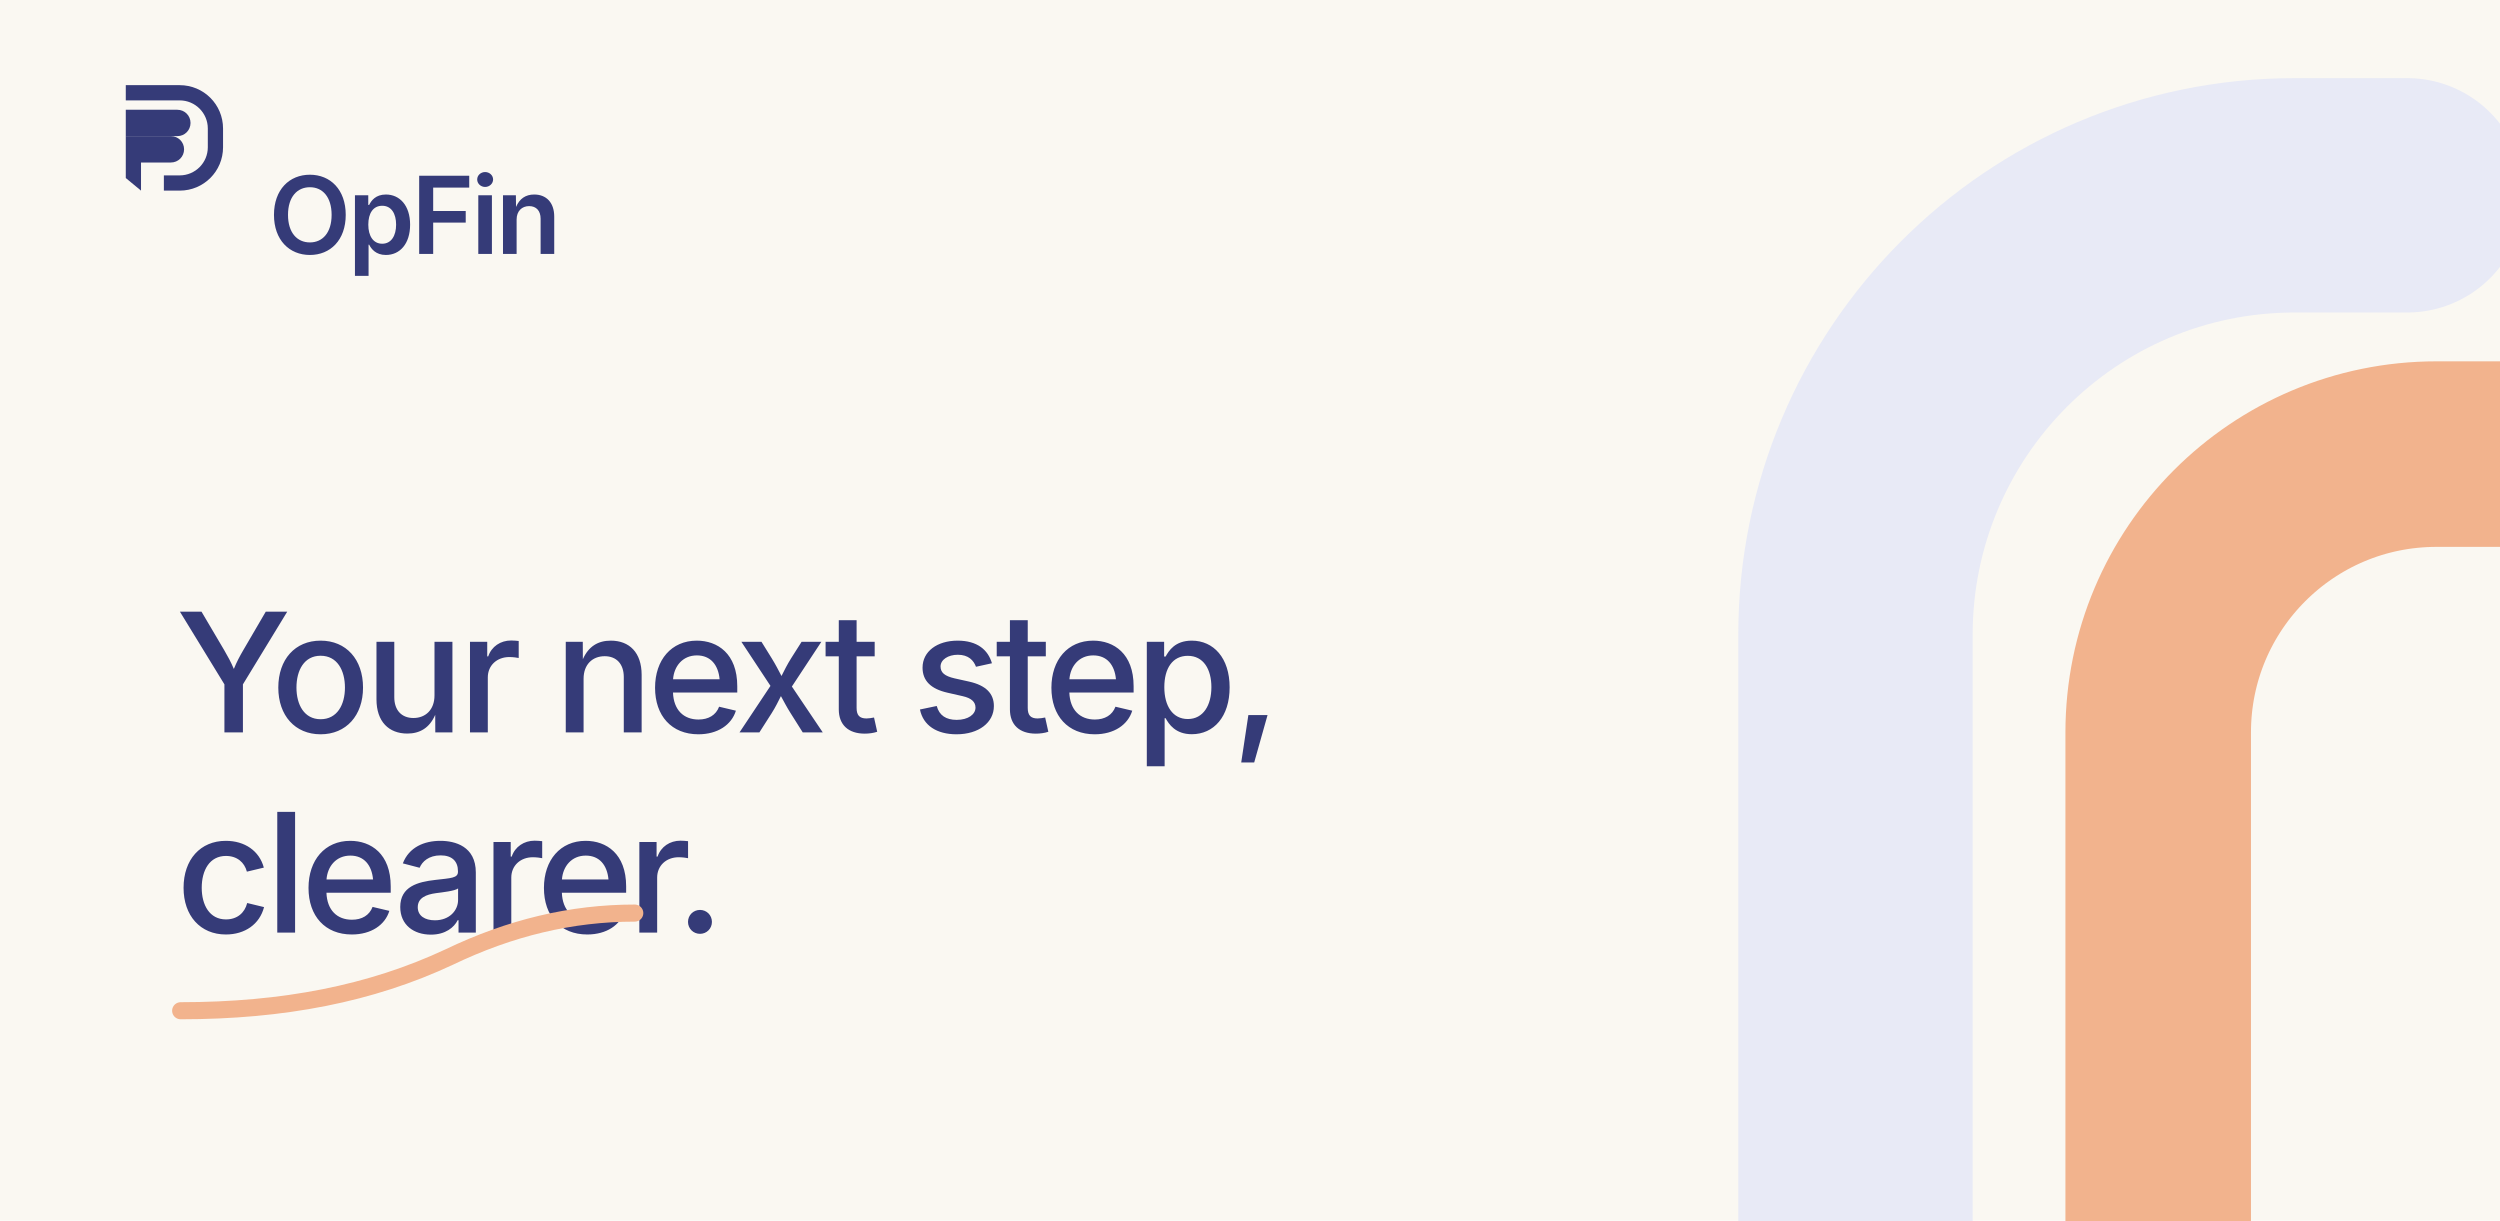
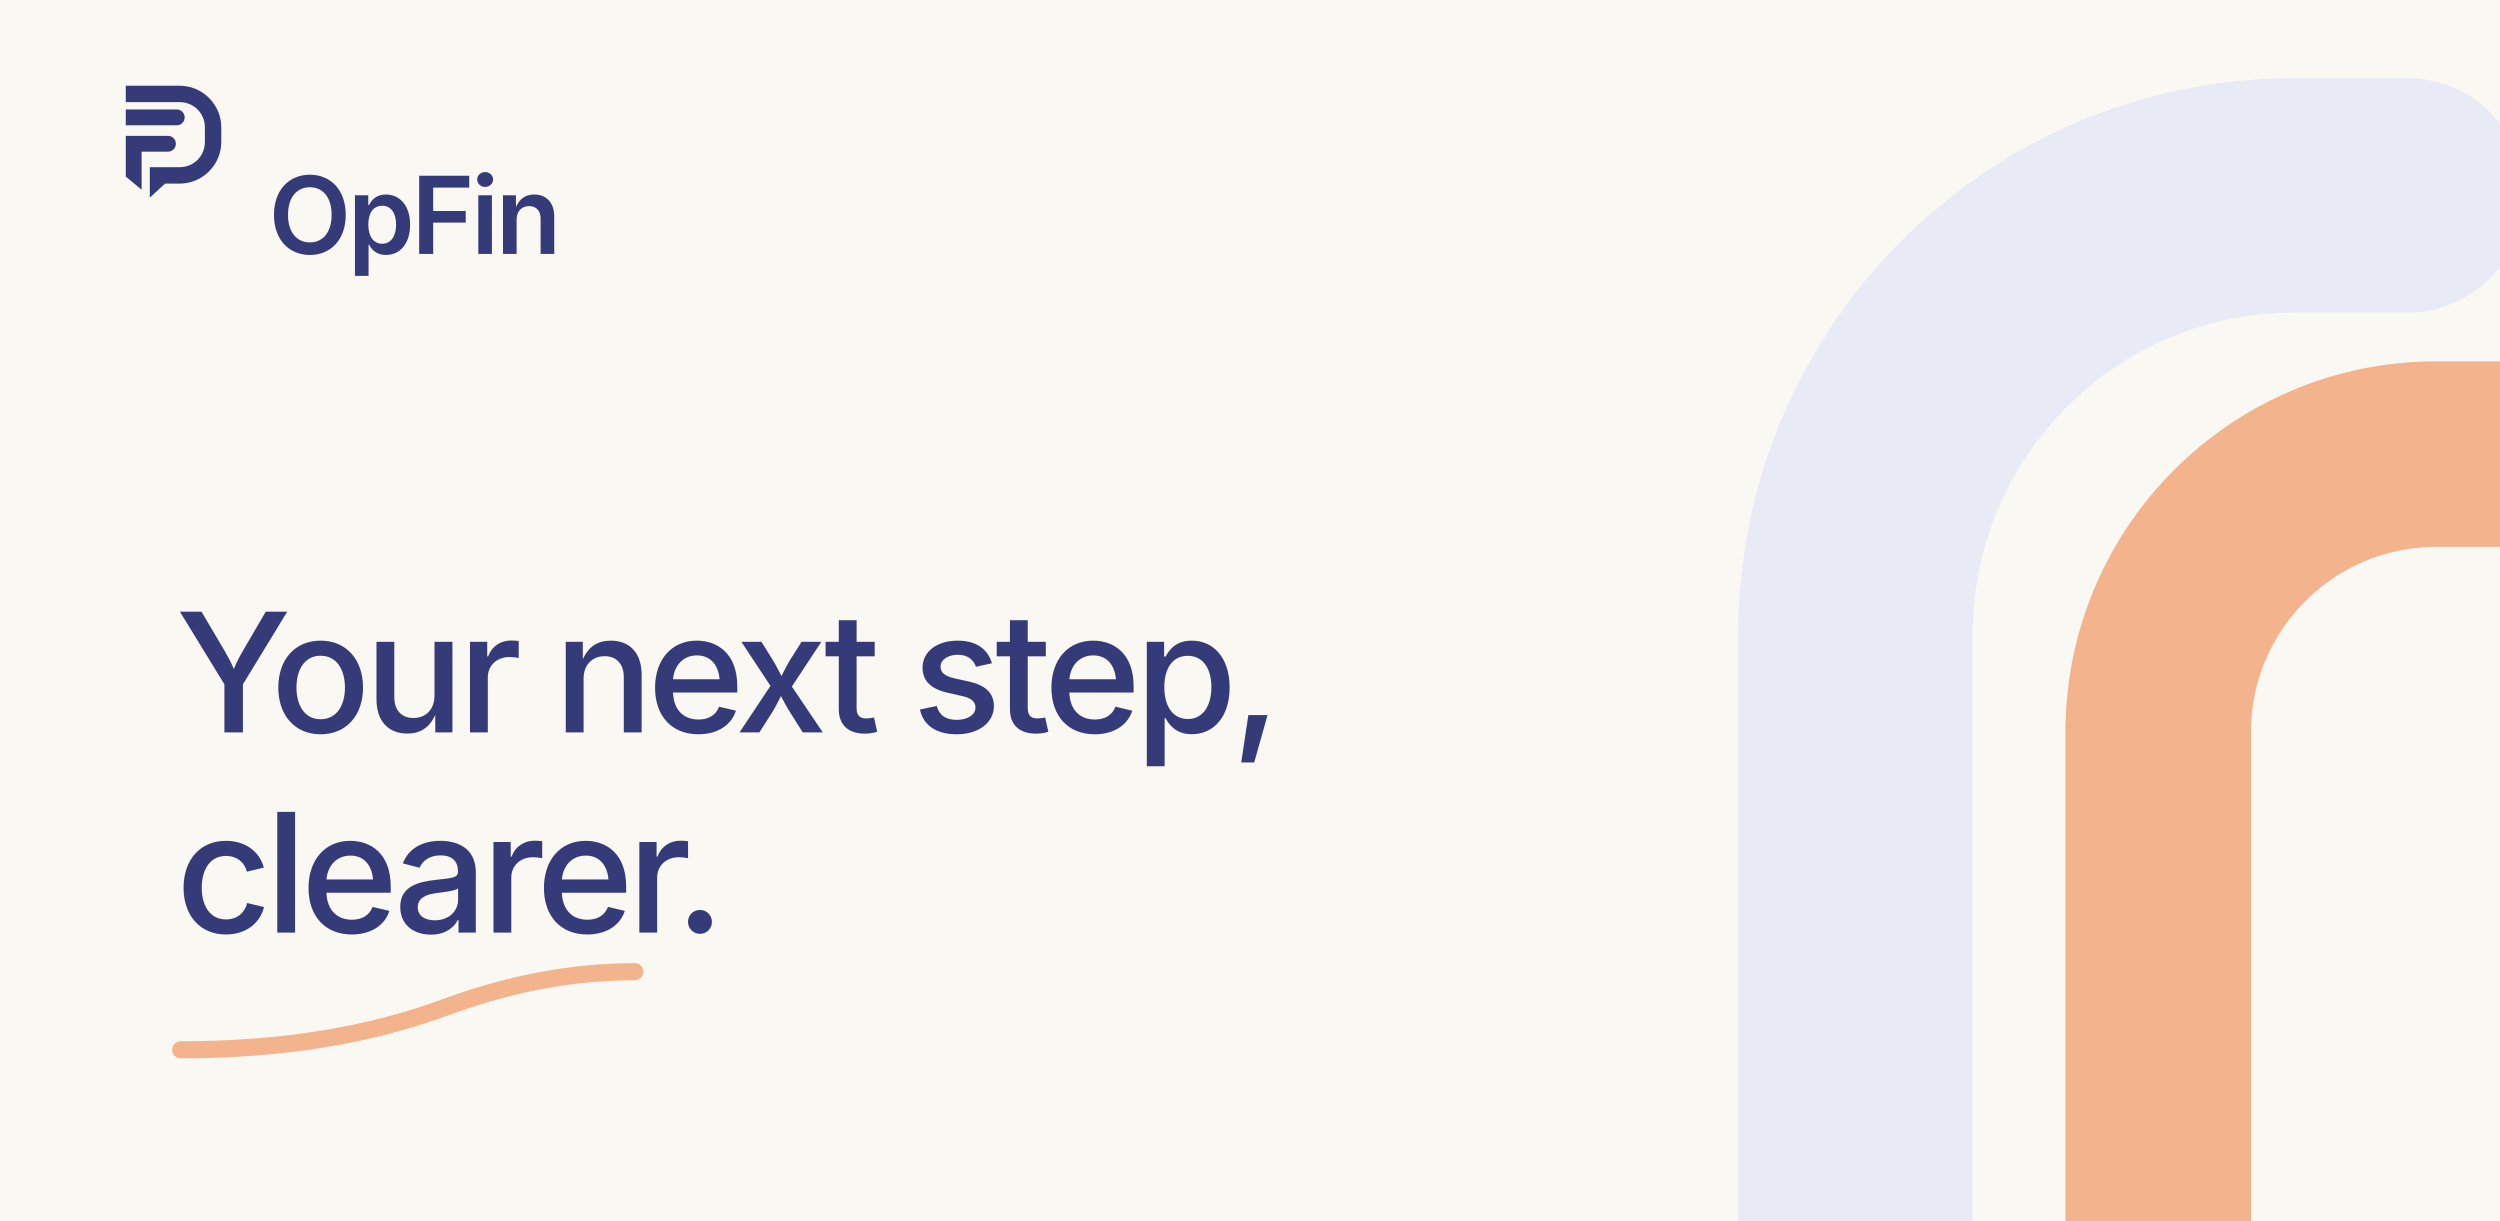
<svg xmlns="http://www.w3.org/2000/svg" viewBox="0 0 1024 500" role="img" aria-labelledby="title">
  <rect width="1024" height="500" fill="#FAF8F2" />
  <g transform="translate(40 26) scale(.12)" style="color:#353B78">
-     <path d="M96 74h184c82 0 148 66 148 148v64c0 82-66 148-148 148h-54v-52h54c53 0 96-43 96-96v-64c0-53-43-96-96-96H96V74Z" fill="currentColor" />
-     <path d="M96 158h176c25 0 45 20 45 45s-20 45-45 45H96v-90Z" fill="currentColor" />
-     <path d="M96 248h154c25 0 45 20 45 45s-20 45-45 45H148v96l-52-43V248Z" fill="currentColor" />
+     <path d="M96 76h184c78 0 142 64 142 142v50c0 78-64 142-142 142h-50l-52 48V354h102c48 0 86-38 86-86v-50c0-48-38-86-86-86H96V76Z" fill="currentColor" />
+     <path d="M96 157h174c15 0 27 12 27 27s-12 27-27 27H96v-54Z" fill="currentColor" />
+     <path d="M96 247h144c15 0 27 12 27 27s-12 27-27 27h-90v130l-54-45V247Z" fill="currentColor" />
  </g>
  <text x="110" y="104" fill="#353B78" font-family="Inter, Arial, sans-serif" font-size="44" font-weight="600" letter-spacing="-1.4">OpFin</text>
  <text x="72" y="300" fill="#353B78" font-family="Inter, Arial, sans-serif" font-size="68" font-weight="500" letter-spacing="-2.6">Your next step,</text>
  <text x="72" y="382" fill="#353B78" font-family="Inter, Arial, sans-serif" font-size="68" font-weight="500" letter-spacing="-2.6">clearer.</text>
-   <path d="M74 414c42 0 78-7 110-22 25-12 50-18 76-18" fill="none" stroke="#F2B38D" stroke-width="7" stroke-linecap="round" />
+   <path d="M74 430c42 0 78-6 110-18 25-9 50-14 76-14" fill="none" stroke="#F2B38D" stroke-width="7" stroke-linecap="round" />
  <path d="M760 520V260c0-99 80-180 180-180h46" fill="none" stroke="#E8EAF6" stroke-width="96" stroke-linecap="round" />
  <path d="M884 520V300c0-63 51-114 114-114h58" fill="none" stroke="#F2B38D" stroke-width="76" stroke-linecap="round" />
</svg>
